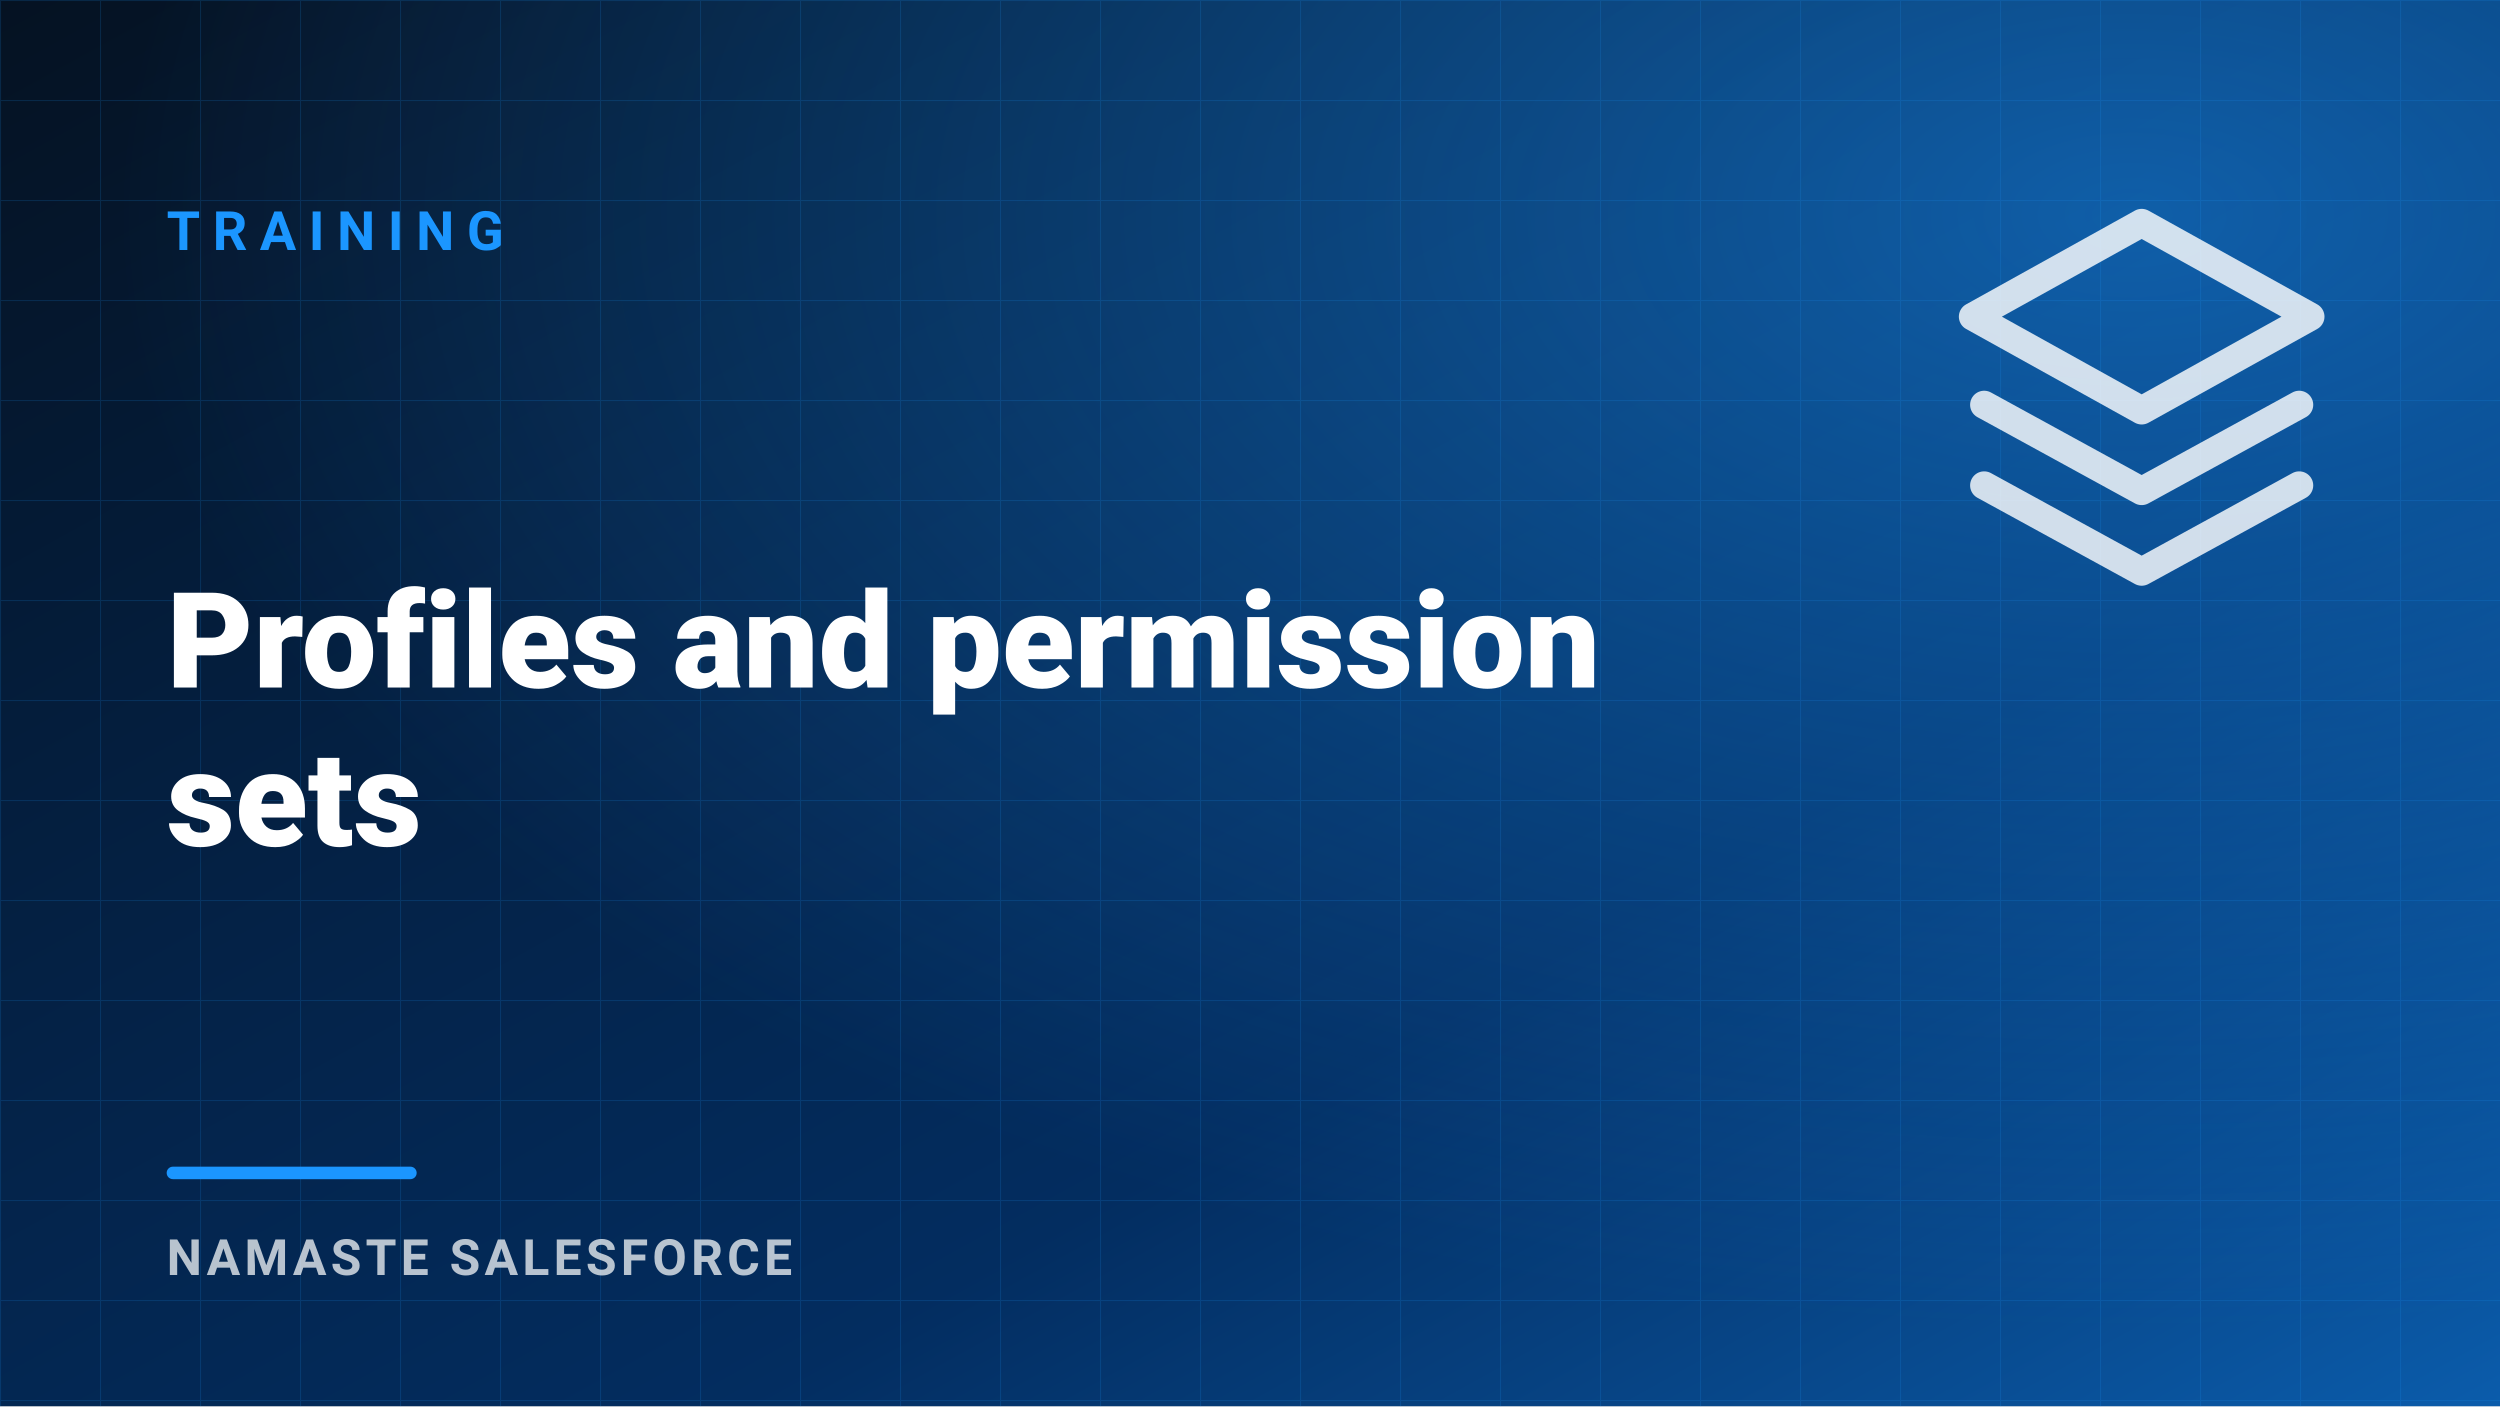
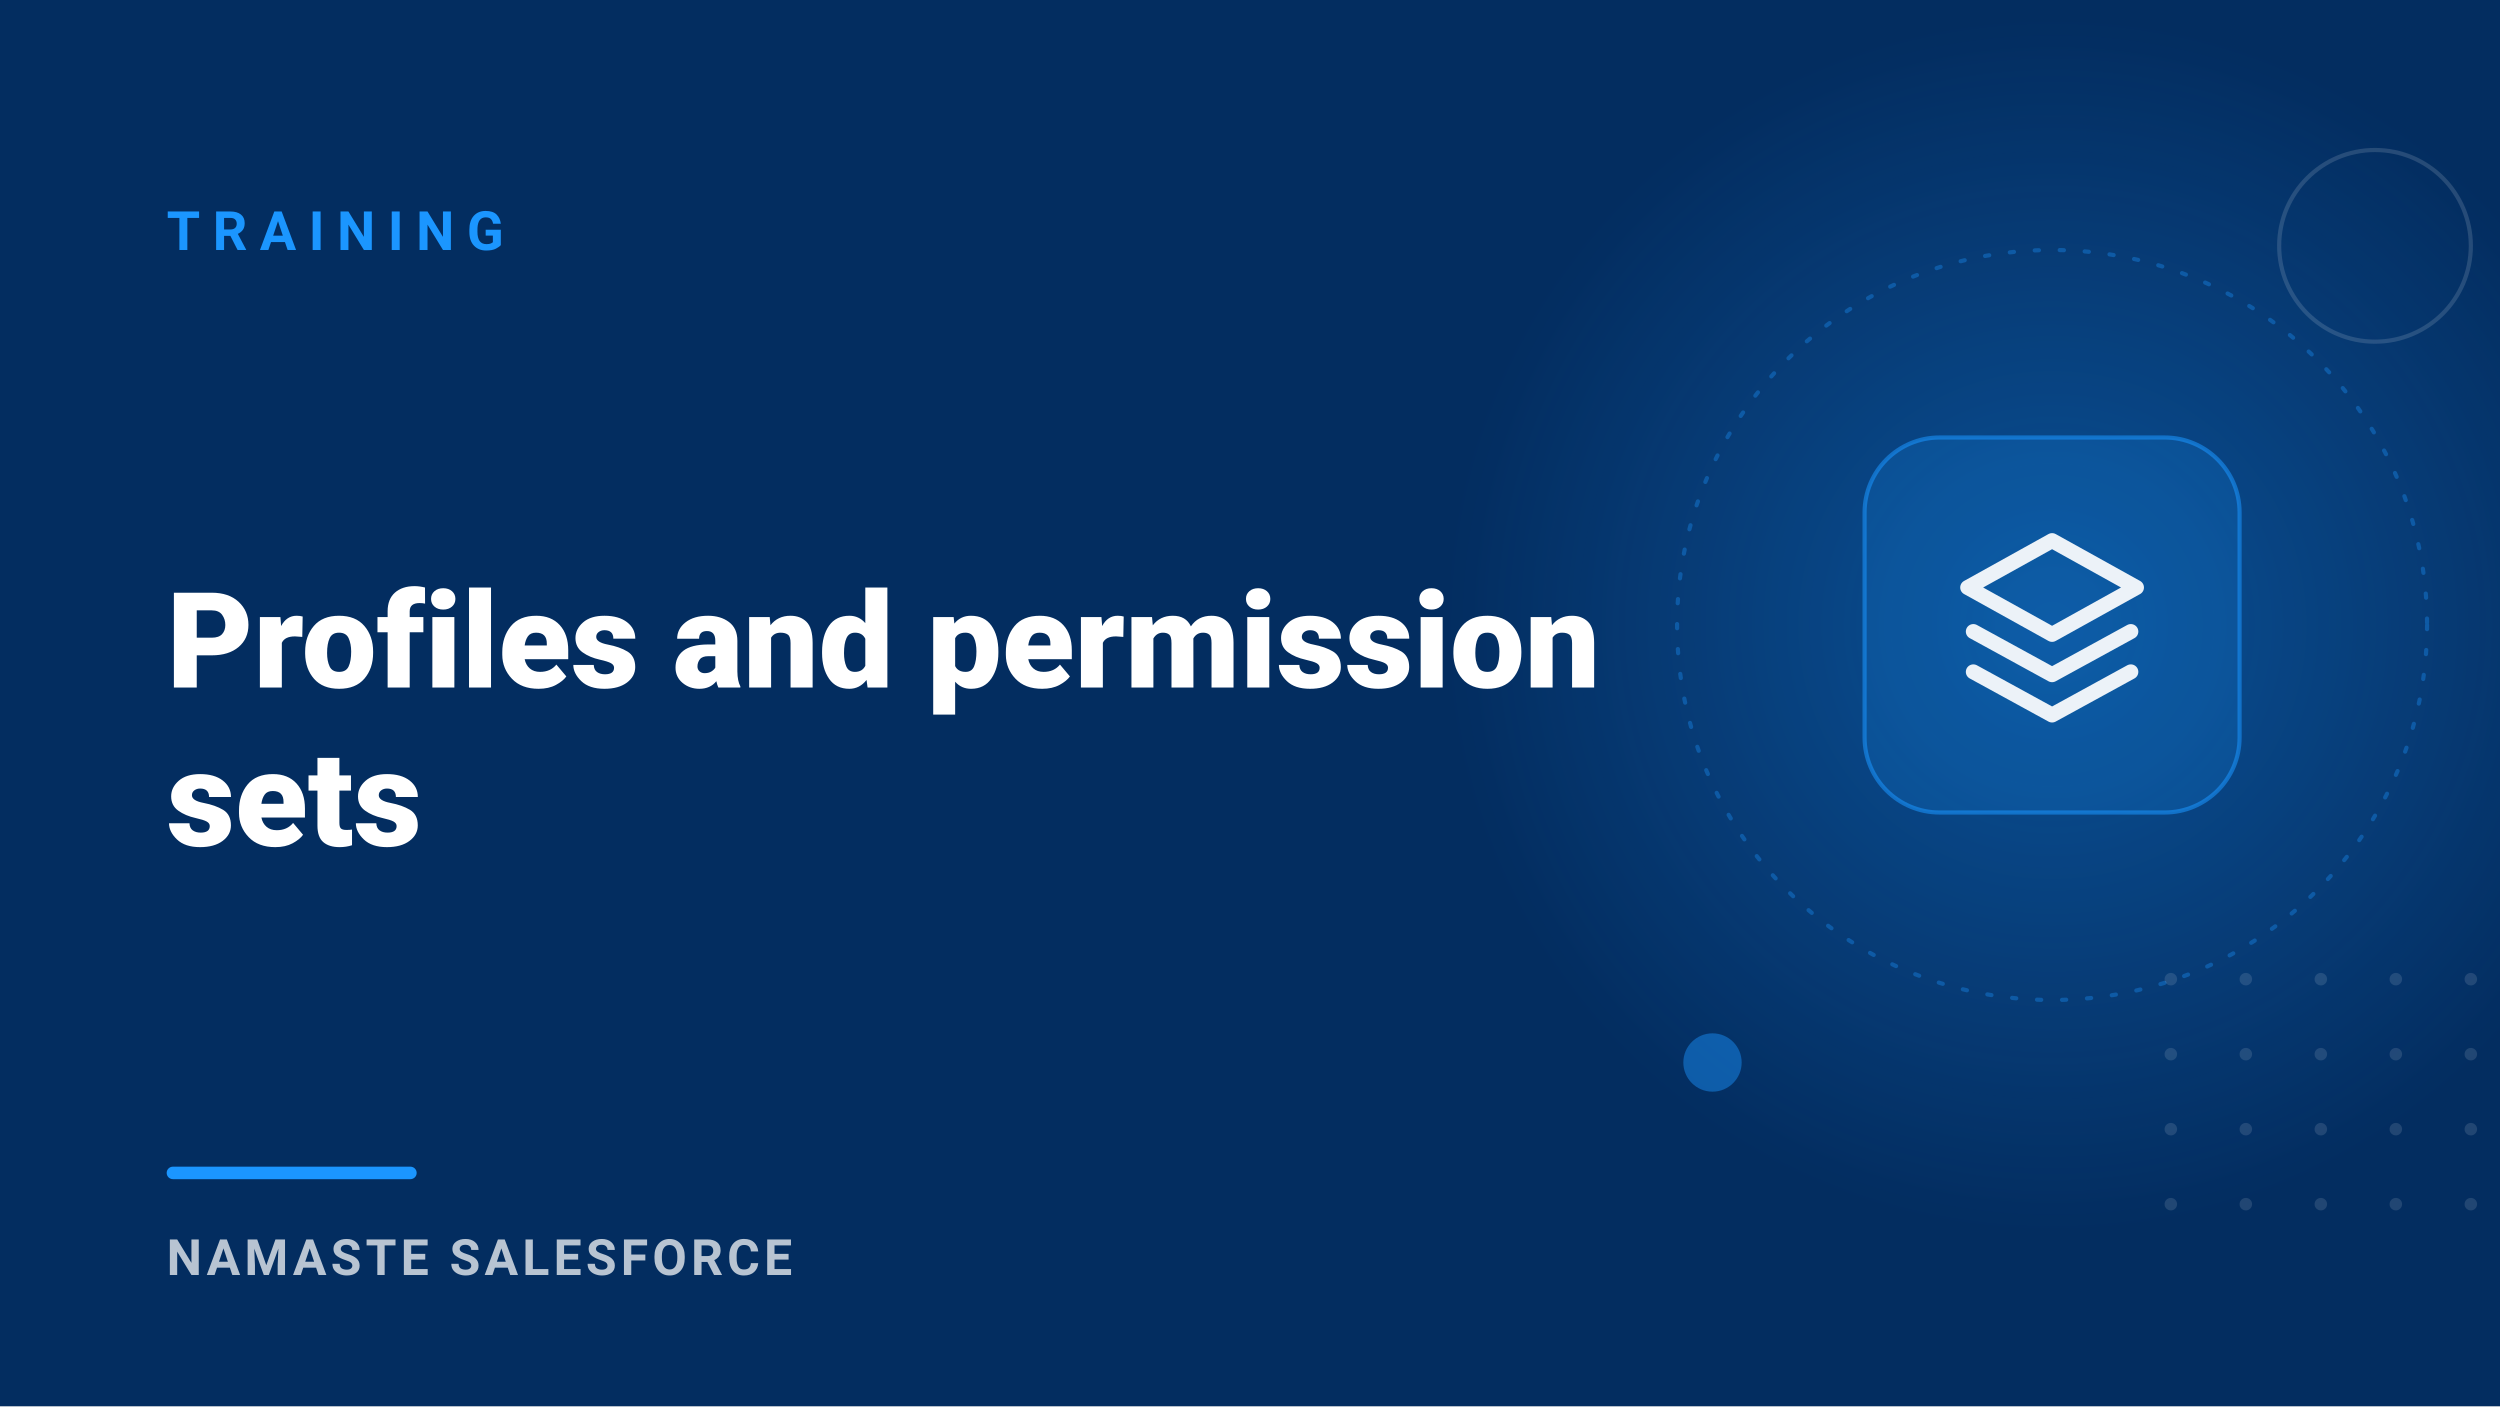
<svg xmlns="http://www.w3.org/2000/svg" viewBox="0 0 1200 675" font-family="Figtree,-apple-system,'Segoe UI',Roboto,sans-serif">
  <defs>
-     <linearGradient id="bg" x1="0" y1="0" x2="1" y2="1">
-       <stop offset="0" stop-color="#051222" />
-       <stop offset="0.65" stop-color="#032d60" />
-       <stop offset="1" stop-color="#0b5cab" />
-     </linearGradient>
-     <pattern id="grid" width="48" height="48" patternUnits="userSpaceOnUse">
-       <path d="M48 0H0v48" fill="none" stroke="rgba(27,150,255,0.16)" stroke-width="1" />
-     </pattern>
-     <radialGradient id="glow" cx="0.85" cy="0.15" r="0.8">
-       <stop offset="0" stop-color="rgba(27,150,255,0.5)" />
+     <radialGradient id="glow" cx="0.5" cy="0.5" r="0.5">
+       <stop offset="0" stop-color="rgba(27,150,255,0.35)" />
      <stop offset="1" stop-color="rgba(27,150,255,0)" />
    </radialGradient>
+     <clipPath id="frame">
+       <rect width="1200" height="675" />
+     </clipPath>
  </defs>
-   <rect width="1200" height="675" fill="url(#bg)" />
-   <rect width="1200" height="675" fill="url(#grid)" />
-   <rect width="1200" height="675" fill="url(#glow)" />
-   <g transform="translate(920,80) scale(9)" fill="none" stroke="rgba(255,255,255,0.9)" stroke-width="1.5" stroke-linecap="round" stroke-linejoin="round" opacity="0.9">
-     <path d="m12 3 9 5-9 5-9-5 9-5z" />
-     <path d="m3.6 12.7 8.4 4.6 8.4-4.6M3.6 17 12 21.6 20.4 17" />
+   <rect width="1200" height="675" fill="#032d60" />
+   <g clip-path="url(#frame)">
+     <circle cx="985" cy="300" r="290" fill="url(#glow)" />
+     <circle cx="985" cy="300" r="180" fill="none" stroke="rgba(27,150,255,0.35)" stroke-width="2" stroke-dasharray="2 10" stroke-linecap="round" />
+     <circle cx="1140" cy="118" r="46" fill="none" stroke="rgba(255,255,255,0.14)" stroke-width="2" />
+     <circle cx="822" cy="510" r="14" fill="rgba(27,150,255,0.45)" />
+     <g fill="rgba(255,255,255,0.12)" transform="translate(1042,470)">
+       <circle cx="0" cy="0" r="3" />
+       <circle cx="0" cy="36" r="3" />
+       <circle cx="0" cy="72" r="3" />
+       <circle cx="0" cy="108" r="3" />
+       <circle cx="36" cy="0" r="3" />
+       <circle cx="36" cy="36" r="3" />
+       <circle cx="36" cy="72" r="3" />
+       <circle cx="36" cy="108" r="3" />
+       <circle cx="72" cy="0" r="3" />
+       <circle cx="72" cy="36" r="3" />
+       <circle cx="72" cy="72" r="3" />
+       <circle cx="72" cy="108" r="3" />
+       <circle cx="108" cy="0" r="3" />
+       <circle cx="108" cy="36" r="3" />
+       <circle cx="108" cy="72" r="3" />
+       <circle cx="108" cy="108" r="3" />
+       <circle cx="144" cy="0" r="3" />
+       <circle cx="144" cy="36" r="3" />
+       <circle cx="144" cy="72" r="3" />
+       <circle cx="144" cy="108" r="3" />
+     </g>
+     <rect x="895" y="210" width="180" height="180" rx="36" fill="rgba(27,150,255,0.16)" stroke="rgba(27,150,255,0.55)" stroke-width="2" />
+     <g transform="translate(931,246) scale(4.5)" fill="none" stroke="rgba(255,255,255,0.92)" stroke-width="1.6" stroke-linecap="round" stroke-linejoin="round">
+       <path d="m12 3 9 5-9 5-9-5 9-5z" />
+       <path d="m3.6 12.7 8.4 4.6 8.4-4.6M3.6 17 12 21.6 20.4 17" />
+     </g>
  </g>
  <text x="80" y="120" font-size="26" font-weight="700" letter-spacing="6" fill="#1b96ff">TRAINING</text>
  <text x="80" y="330" font-size="64" font-weight="800" fill="#ffffff">
    <tspan x="80" dy="0">Profiles and permission</tspan>
    <tspan x="80" dy="76">sets</tspan>
  </text>
  <rect x="80" y="560" width="120" height="6" rx="3" fill="#1b96ff" />
  <text x="80" y="612" font-size="24" font-weight="600" letter-spacing="2" fill="rgba(244,246,248,0.75)">NAMASTE SALESFORCE</text>
</svg>
